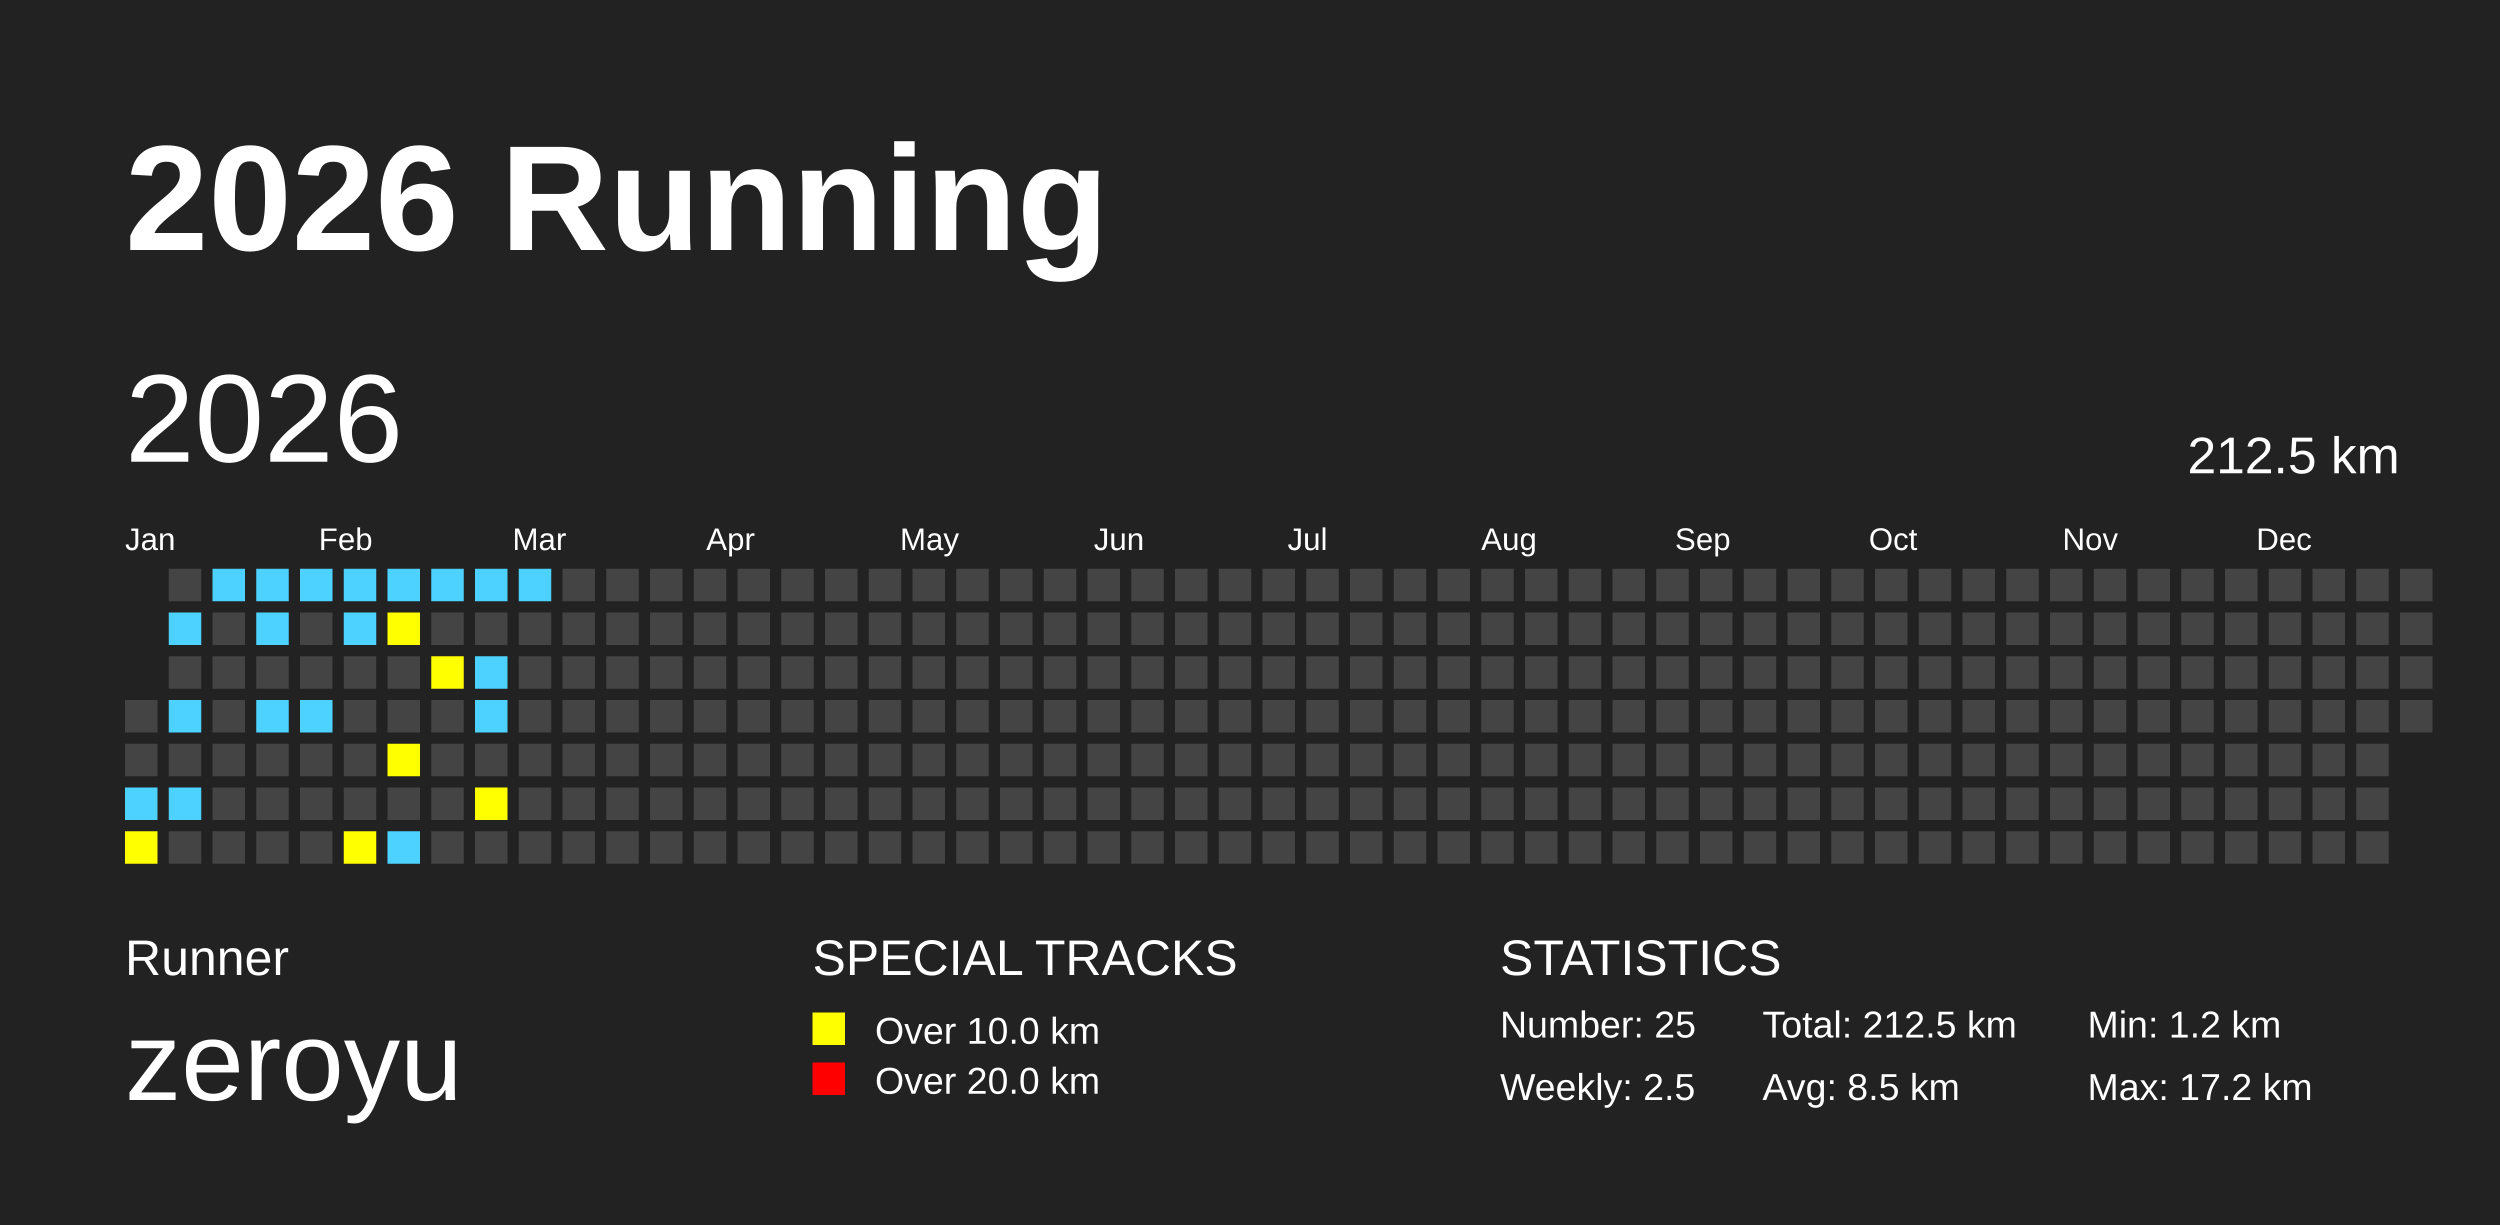
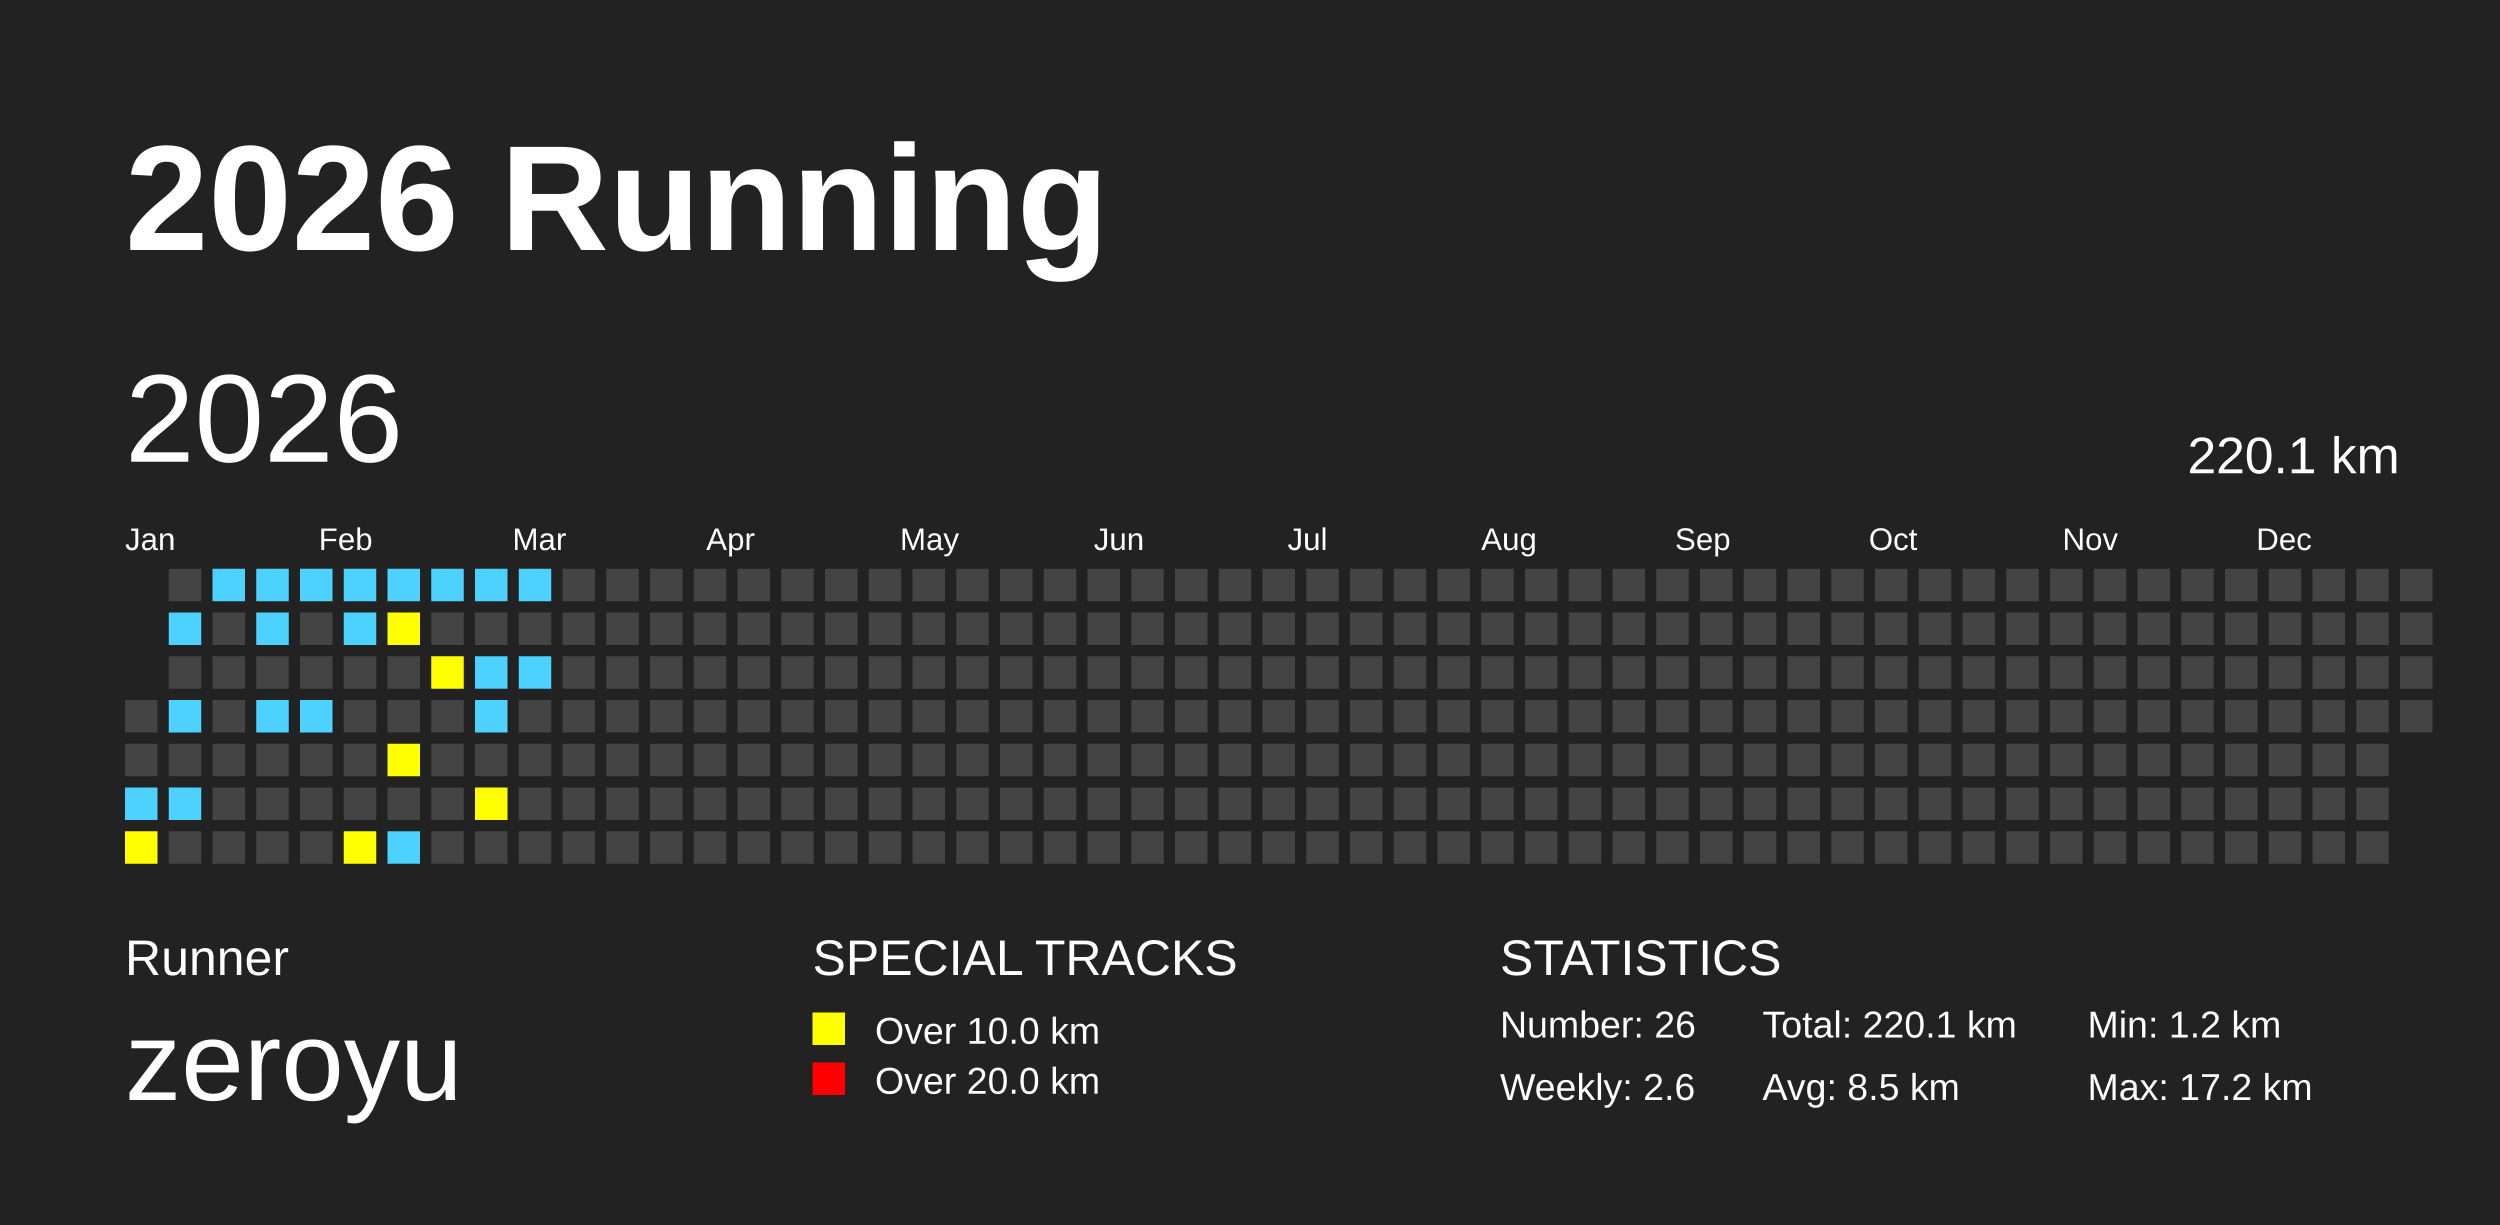
<svg xmlns="http://www.w3.org/2000/svg" baseProfile="full" height="98mm" version="1.1" viewBox="0,0,200,98" width="200mm">
  <defs />
  <rect fill="#222222" height="98" width="200" x="0" y="0" />
  <text fill="#FFFFFF" style="font-size:12px; font-family:Arial; font-weight:bold;" x="10" y="20">2026 Running</text>
  <text fill="#FFFFFF" style="font-size:4px; font-family:Arial" x="10" y="78">Runner</text>
  <text fill="#FFFFFF" style="font-size:9px; font-family:Arial" x="10" y="88">zeroyu</text>
  <text fill="#FFFFFF" style="font-size:4px; font-family:Arial" x="65" y="78">SPECIAL TRACKS</text>
  <rect fill="yellow" height="2.6" width="2.6" x="65" y="81" />
  <text fill="#FFFFFF" style="font-size:3px; font-family:Arial" x="70" y="83.5">Over 10.0 km</text>
  <rect fill="red" height="2.6" width="2.6" x="65" y="85" />
  <text fill="#FFFFFF" style="font-size:3px; font-family:Arial" x="70" y="87.5">Over 20.0 km</text>
  <text fill="#FFFFFF" style="font-size:4px; font-family:Arial" x="120" y="78">STATISTICS</text>
-   <text fill="#FFFFFF" style="font-size:3px; font-family:Arial" x="120" y="83">Number: 25</text>
-   <text fill="#FFFFFF" style="font-size:3px; font-family:Arial" x="120" y="88">Weekly: 2.5</text>
-   <text fill="#FFFFFF" style="font-size:3px; font-family:Arial" x="141" y="83">Total: 212.5 km</text>
+   <text fill="#FFFFFF" style="font-size:3px; font-family:Arial" x="120" y="83">Number: 26</text>
+   <text fill="#FFFFFF" style="font-size:3px; font-family:Arial" x="120" y="88">Weekly: 2.6</text>
+   <text fill="#FFFFFF" style="font-size:3px; font-family:Arial" x="141" y="83">Total: 220.1 km</text>
  <text fill="#FFFFFF" style="font-size:3px; font-family:Arial" x="141" y="88">Avg: 8.5 km</text>
  <text fill="#FFFFFF" style="font-size:3px; font-family:Arial" x="167" y="83">Min: 1.2 km</text>
  <text fill="#FFFFFF" style="font-size:3px; font-family:Arial" x="167" y="88">Max: 17.2 km</text>
  <text dominant-baseline="hanging" fill="#FFFFFF" style="font-size:10.0px; font-family:Arial;" x="10" y="30">2026</text>
-   <text dominant-baseline="hanging" fill="#FFFFFF" style="font-size:4.125px; font-family:Arial;" x="175" y="35">212.5 km</text>
+   <text dominant-baseline="hanging" fill="#FFFFFF" style="font-size:4.125px; font-family:Arial;" x="175" y="35">220.1 km</text>
  <text fill="#FFFFFF" style="font-size:2.5px; font-family:Arial" x="10.0" y="44">Jan</text>
  <text fill="#FFFFFF" style="font-size:2.5px; font-family:Arial" x="25.5" y="44">Feb</text>
  <text fill="#FFFFFF" style="font-size:2.5px; font-family:Arial" x="41.0" y="44">Mar</text>
  <text fill="#FFFFFF" style="font-size:2.5px; font-family:Arial" x="56.5" y="44">Apr</text>
  <text fill="#FFFFFF" style="font-size:2.5px; font-family:Arial" x="72.0" y="44">May</text>
  <text fill="#FFFFFF" style="font-size:2.5px; font-family:Arial" x="87.5" y="44">Jun</text>
  <text fill="#FFFFFF" style="font-size:2.5px; font-family:Arial" x="103.0" y="44">Jul</text>
  <text fill="#FFFFFF" style="font-size:2.5px; font-family:Arial" x="118.5" y="44">Aug</text>
  <text fill="#FFFFFF" style="font-size:2.5px; font-family:Arial" x="134.0" y="44">Sep</text>
  <text fill="#FFFFFF" style="font-size:2.5px; font-family:Arial" x="149.5" y="44">Oct</text>
  <text fill="#FFFFFF" style="font-size:2.5px; font-family:Arial" x="165.0" y="44">Nov</text>
  <text fill="#FFFFFF" style="font-size:2.5px; font-family:Arial" x="180.5" y="44">Dec</text>
  <rect fill="#444444" height="2.6" width="2.6" x="10.0" y="56.0" />
  <rect fill="#444444" height="2.6" width="2.6" x="10.0" y="59.5" />
  <rect fill="#4DD2FF" height="2.6" width="2.6" x="10.0" y="63.0" />
  <rect fill="yellow" height="2.6" width="2.6" x="10.0" y="66.5" />
  <rect fill="#444444" height="2.6" width="2.6" x="13.5" y="45.5" />
  <rect fill="#4DD2FF" height="2.6" width="2.6" x="13.5" y="49.0" />
  <rect fill="#444444" height="2.6" width="2.6" x="13.5" y="52.5" />
  <rect fill="#4DD2FF" height="2.6" width="2.6" x="13.5" y="56.0" />
  <rect fill="#444444" height="2.6" width="2.6" x="13.5" y="59.5" />
  <rect fill="#4DD2FF" height="2.6" width="2.6" x="13.5" y="63.0" />
  <rect fill="#444444" height="2.6" width="2.6" x="13.5" y="66.5" />
  <rect fill="#4DD2FF" height="2.6" width="2.6" x="17.0" y="45.5" />
  <rect fill="#444444" height="2.6" width="2.6" x="17.0" y="49.0" />
  <rect fill="#444444" height="2.6" width="2.6" x="17.0" y="52.5" />
  <rect fill="#444444" height="2.6" width="2.6" x="17.0" y="56.0" />
  <rect fill="#444444" height="2.6" width="2.6" x="17.0" y="59.5" />
  <rect fill="#444444" height="2.6" width="2.6" x="17.0" y="63.0" />
  <rect fill="#444444" height="2.6" width="2.6" x="17.0" y="66.5" />
  <rect fill="#4DD2FF" height="2.6" width="2.6" x="20.5" y="45.5" />
  <rect fill="#4DD2FF" height="2.6" width="2.6" x="20.5" y="49.0" />
  <rect fill="#444444" height="2.6" width="2.6" x="20.5" y="52.5" />
  <rect fill="#4DD2FF" height="2.6" width="2.6" x="20.5" y="56.0" />
  <rect fill="#444444" height="2.6" width="2.6" x="20.5" y="59.5" />
  <rect fill="#444444" height="2.6" width="2.6" x="20.5" y="63.0" />
  <rect fill="#444444" height="2.6" width="2.6" x="20.5" y="66.5" />
  <rect fill="#4DD2FF" height="2.6" width="2.6" x="24.0" y="45.5" />
  <rect fill="#444444" height="2.6" width="2.6" x="24.0" y="49.0" />
  <rect fill="#444444" height="2.6" width="2.6" x="24.0" y="52.5" />
  <rect fill="#4DD2FF" height="2.6" width="2.6" x="24.0" y="56.0" />
  <rect fill="#444444" height="2.6" width="2.6" x="24.0" y="59.5" />
  <rect fill="#444444" height="2.6" width="2.6" x="24.0" y="63.0" />
  <rect fill="#444444" height="2.6" width="2.6" x="24.0" y="66.5" />
  <rect fill="#4DD2FF" height="2.6" width="2.6" x="27.5" y="45.5" />
  <rect fill="#4DD2FF" height="2.6" width="2.6" x="27.5" y="49.0" />
  <rect fill="#444444" height="2.6" width="2.6" x="27.5" y="52.5" />
  <rect fill="#444444" height="2.6" width="2.6" x="27.5" y="56.0" />
  <rect fill="#444444" height="2.6" width="2.6" x="27.5" y="59.5" />
  <rect fill="#444444" height="2.6" width="2.6" x="27.5" y="63.0" />
  <rect fill="yellow" height="2.6" width="2.6" x="27.5" y="66.5" />
  <rect fill="#4DD2FF" height="2.6" width="2.6" x="31.0" y="45.5" />
  <rect fill="yellow" height="2.6" width="2.6" x="31.0" y="49.0" />
  <rect fill="#444444" height="2.6" width="2.6" x="31.0" y="52.5" />
  <rect fill="#444444" height="2.6" width="2.6" x="31.0" y="56.0" />
  <rect fill="yellow" height="2.6" width="2.6" x="31.0" y="59.5" />
  <rect fill="#444444" height="2.6" width="2.6" x="31.0" y="63.0" />
  <rect fill="#4DD2FF" height="2.6" width="2.6" x="31.0" y="66.5" />
  <rect fill="#4DD2FF" height="2.6" width="2.6" x="34.5" y="45.5" />
  <rect fill="#444444" height="2.6" width="2.6" x="34.5" y="49.0" />
  <rect fill="yellow" height="2.6" width="2.6" x="34.5" y="52.5" />
  <rect fill="#444444" height="2.6" width="2.6" x="34.5" y="56.0" />
  <rect fill="#444444" height="2.6" width="2.6" x="34.5" y="59.5" />
  <rect fill="#444444" height="2.6" width="2.6" x="34.5" y="63.0" />
  <rect fill="#444444" height="2.6" width="2.6" x="34.5" y="66.5" />
  <rect fill="#4DD2FF" height="2.6" width="2.6" x="38.0" y="45.5" />
  <rect fill="#444444" height="2.6" width="2.6" x="38.0" y="49.0" />
  <rect fill="#4DD2FF" height="2.6" width="2.6" x="38.0" y="52.5" />
  <rect fill="#4DD2FF" height="2.6" width="2.6" x="38.0" y="56.0" />
  <rect fill="#444444" height="2.6" width="2.6" x="38.0" y="59.5" />
  <rect fill="yellow" height="2.6" width="2.6" x="38.0" y="63.0" />
  <rect fill="#444444" height="2.6" width="2.6" x="38.0" y="66.5" />
  <rect fill="#4DD2FF" height="2.6" width="2.6" x="41.5" y="45.5" />
  <rect fill="#444444" height="2.6" width="2.6" x="41.5" y="49.0" />
-   <rect fill="#444444" height="2.6" width="2.6" x="41.5" y="52.5" />
+   <rect fill="#4DD2FF" height="2.6" width="2.6" x="41.5" y="52.5" />
  <rect fill="#444444" height="2.6" width="2.6" x="41.5" y="56.0" />
  <rect fill="#444444" height="2.6" width="2.6" x="41.5" y="59.5" />
  <rect fill="#444444" height="2.6" width="2.6" x="41.5" y="63.0" />
  <rect fill="#444444" height="2.6" width="2.6" x="41.5" y="66.5" />
  <rect fill="#444444" height="2.6" width="2.6" x="45.0" y="45.5" />
  <rect fill="#444444" height="2.6" width="2.6" x="45.0" y="49.0" />
  <rect fill="#444444" height="2.6" width="2.6" x="45.0" y="52.5" />
  <rect fill="#444444" height="2.6" width="2.6" x="45.0" y="56.0" />
  <rect fill="#444444" height="2.6" width="2.6" x="45.0" y="59.5" />
  <rect fill="#444444" height="2.6" width="2.6" x="45.0" y="63.0" />
  <rect fill="#444444" height="2.6" width="2.6" x="45.0" y="66.5" />
  <rect fill="#444444" height="2.6" width="2.6" x="48.5" y="45.5" />
  <rect fill="#444444" height="2.6" width="2.6" x="48.5" y="49.0" />
  <rect fill="#444444" height="2.6" width="2.6" x="48.5" y="52.5" />
  <rect fill="#444444" height="2.6" width="2.6" x="48.5" y="56.0" />
  <rect fill="#444444" height="2.6" width="2.6" x="48.5" y="59.5" />
  <rect fill="#444444" height="2.6" width="2.6" x="48.5" y="63.0" />
  <rect fill="#444444" height="2.6" width="2.6" x="48.5" y="66.5" />
  <rect fill="#444444" height="2.6" width="2.6" x="52.0" y="45.5" />
  <rect fill="#444444" height="2.6" width="2.6" x="52.0" y="49.0" />
  <rect fill="#444444" height="2.6" width="2.6" x="52.0" y="52.5" />
  <rect fill="#444444" height="2.6" width="2.6" x="52.0" y="56.0" />
  <rect fill="#444444" height="2.6" width="2.6" x="52.0" y="59.5" />
  <rect fill="#444444" height="2.6" width="2.6" x="52.0" y="63.0" />
  <rect fill="#444444" height="2.6" width="2.6" x="52.0" y="66.5" />
  <rect fill="#444444" height="2.6" width="2.6" x="55.5" y="45.5" />
  <rect fill="#444444" height="2.6" width="2.6" x="55.5" y="49.0" />
  <rect fill="#444444" height="2.6" width="2.6" x="55.5" y="52.5" />
  <rect fill="#444444" height="2.6" width="2.6" x="55.5" y="56.0" />
  <rect fill="#444444" height="2.6" width="2.6" x="55.5" y="59.5" />
  <rect fill="#444444" height="2.6" width="2.6" x="55.5" y="63.0" />
  <rect fill="#444444" height="2.6" width="2.6" x="55.5" y="66.5" />
  <rect fill="#444444" height="2.6" width="2.6" x="59.0" y="45.5" />
  <rect fill="#444444" height="2.6" width="2.6" x="59.0" y="49.0" />
  <rect fill="#444444" height="2.6" width="2.6" x="59.0" y="52.5" />
  <rect fill="#444444" height="2.6" width="2.6" x="59.0" y="56.0" />
  <rect fill="#444444" height="2.6" width="2.6" x="59.0" y="59.5" />
  <rect fill="#444444" height="2.6" width="2.6" x="59.0" y="63.0" />
  <rect fill="#444444" height="2.6" width="2.6" x="59.0" y="66.5" />
  <rect fill="#444444" height="2.6" width="2.6" x="62.5" y="45.5" />
  <rect fill="#444444" height="2.6" width="2.6" x="62.5" y="49.0" />
  <rect fill="#444444" height="2.6" width="2.6" x="62.5" y="52.5" />
  <rect fill="#444444" height="2.6" width="2.6" x="62.5" y="56.0" />
  <rect fill="#444444" height="2.6" width="2.6" x="62.5" y="59.5" />
  <rect fill="#444444" height="2.6" width="2.6" x="62.5" y="63.0" />
  <rect fill="#444444" height="2.6" width="2.6" x="62.5" y="66.5" />
  <rect fill="#444444" height="2.6" width="2.6" x="66.0" y="45.5" />
  <rect fill="#444444" height="2.6" width="2.6" x="66.0" y="49.0" />
  <rect fill="#444444" height="2.6" width="2.6" x="66.0" y="52.5" />
  <rect fill="#444444" height="2.6" width="2.6" x="66.0" y="56.0" />
  <rect fill="#444444" height="2.6" width="2.6" x="66.0" y="59.5" />
  <rect fill="#444444" height="2.6" width="2.6" x="66.0" y="63.0" />
  <rect fill="#444444" height="2.6" width="2.6" x="66.0" y="66.5" />
  <rect fill="#444444" height="2.6" width="2.6" x="69.5" y="45.5" />
  <rect fill="#444444" height="2.6" width="2.6" x="69.5" y="49.0" />
  <rect fill="#444444" height="2.6" width="2.6" x="69.5" y="52.5" />
  <rect fill="#444444" height="2.6" width="2.6" x="69.5" y="56.0" />
  <rect fill="#444444" height="2.6" width="2.6" x="69.5" y="59.5" />
  <rect fill="#444444" height="2.6" width="2.6" x="69.5" y="63.0" />
  <rect fill="#444444" height="2.6" width="2.6" x="69.5" y="66.5" />
  <rect fill="#444444" height="2.6" width="2.6" x="73.0" y="45.5" />
  <rect fill="#444444" height="2.6" width="2.6" x="73.0" y="49.0" />
  <rect fill="#444444" height="2.6" width="2.6" x="73.0" y="52.5" />
  <rect fill="#444444" height="2.6" width="2.6" x="73.0" y="56.0" />
  <rect fill="#444444" height="2.6" width="2.6" x="73.0" y="59.5" />
  <rect fill="#444444" height="2.6" width="2.6" x="73.0" y="63.0" />
  <rect fill="#444444" height="2.6" width="2.6" x="73.0" y="66.5" />
  <rect fill="#444444" height="2.6" width="2.6" x="76.5" y="45.5" />
  <rect fill="#444444" height="2.6" width="2.6" x="76.5" y="49.0" />
  <rect fill="#444444" height="2.6" width="2.6" x="76.5" y="52.5" />
  <rect fill="#444444" height="2.6" width="2.6" x="76.5" y="56.0" />
  <rect fill="#444444" height="2.6" width="2.6" x="76.5" y="59.5" />
  <rect fill="#444444" height="2.6" width="2.6" x="76.5" y="63.0" />
  <rect fill="#444444" height="2.6" width="2.6" x="76.5" y="66.5" />
  <rect fill="#444444" height="2.6" width="2.6" x="80.0" y="45.5" />
  <rect fill="#444444" height="2.6" width="2.6" x="80.0" y="49.0" />
  <rect fill="#444444" height="2.6" width="2.6" x="80.0" y="52.5" />
  <rect fill="#444444" height="2.6" width="2.6" x="80.0" y="56.0" />
  <rect fill="#444444" height="2.6" width="2.6" x="80.0" y="59.5" />
  <rect fill="#444444" height="2.6" width="2.6" x="80.0" y="63.0" />
  <rect fill="#444444" height="2.6" width="2.6" x="80.0" y="66.5" />
  <rect fill="#444444" height="2.6" width="2.6" x="83.5" y="45.5" />
  <rect fill="#444444" height="2.6" width="2.6" x="83.5" y="49.0" />
  <rect fill="#444444" height="2.6" width="2.6" x="83.5" y="52.5" />
  <rect fill="#444444" height="2.6" width="2.6" x="83.5" y="56.0" />
  <rect fill="#444444" height="2.6" width="2.6" x="83.5" y="59.5" />
  <rect fill="#444444" height="2.6" width="2.6" x="83.5" y="63.0" />
  <rect fill="#444444" height="2.6" width="2.6" x="83.5" y="66.5" />
  <rect fill="#444444" height="2.6" width="2.6" x="87.0" y="45.5" />
  <rect fill="#444444" height="2.6" width="2.6" x="87.0" y="49.0" />
  <rect fill="#444444" height="2.6" width="2.6" x="87.0" y="52.5" />
  <rect fill="#444444" height="2.6" width="2.6" x="87.0" y="56.0" />
  <rect fill="#444444" height="2.6" width="2.6" x="87.0" y="59.5" />
  <rect fill="#444444" height="2.6" width="2.6" x="87.0" y="63.0" />
  <rect fill="#444444" height="2.6" width="2.6" x="87.0" y="66.5" />
  <rect fill="#444444" height="2.6" width="2.6" x="90.5" y="45.5" />
  <rect fill="#444444" height="2.6" width="2.6" x="90.5" y="49.0" />
  <rect fill="#444444" height="2.6" width="2.6" x="90.5" y="52.5" />
  <rect fill="#444444" height="2.6" width="2.6" x="90.5" y="56.0" />
  <rect fill="#444444" height="2.6" width="2.6" x="90.5" y="59.5" />
  <rect fill="#444444" height="2.6" width="2.6" x="90.5" y="63.0" />
  <rect fill="#444444" height="2.6" width="2.6" x="90.5" y="66.5" />
  <rect fill="#444444" height="2.6" width="2.6" x="94.0" y="45.5" />
  <rect fill="#444444" height="2.6" width="2.6" x="94.0" y="49.0" />
  <rect fill="#444444" height="2.6" width="2.6" x="94.0" y="52.5" />
  <rect fill="#444444" height="2.6" width="2.6" x="94.0" y="56.0" />
  <rect fill="#444444" height="2.6" width="2.6" x="94.0" y="59.5" />
  <rect fill="#444444" height="2.6" width="2.6" x="94.0" y="63.0" />
  <rect fill="#444444" height="2.6" width="2.6" x="94.0" y="66.5" />
  <rect fill="#444444" height="2.6" width="2.6" x="97.5" y="45.5" />
  <rect fill="#444444" height="2.6" width="2.6" x="97.5" y="49.0" />
  <rect fill="#444444" height="2.6" width="2.6" x="97.5" y="52.5" />
  <rect fill="#444444" height="2.6" width="2.6" x="97.5" y="56.0" />
  <rect fill="#444444" height="2.6" width="2.6" x="97.5" y="59.5" />
  <rect fill="#444444" height="2.6" width="2.6" x="97.5" y="63.0" />
  <rect fill="#444444" height="2.6" width="2.6" x="97.5" y="66.5" />
  <rect fill="#444444" height="2.6" width="2.6" x="101.0" y="45.5" />
  <rect fill="#444444" height="2.6" width="2.6" x="101.0" y="49.0" />
  <rect fill="#444444" height="2.6" width="2.6" x="101.0" y="52.5" />
  <rect fill="#444444" height="2.6" width="2.6" x="101.0" y="56.0" />
  <rect fill="#444444" height="2.6" width="2.6" x="101.0" y="59.5" />
  <rect fill="#444444" height="2.6" width="2.6" x="101.0" y="63.0" />
  <rect fill="#444444" height="2.6" width="2.6" x="101.0" y="66.5" />
  <rect fill="#444444" height="2.6" width="2.6" x="104.5" y="45.5" />
  <rect fill="#444444" height="2.6" width="2.6" x="104.5" y="49.0" />
  <rect fill="#444444" height="2.6" width="2.6" x="104.5" y="52.5" />
  <rect fill="#444444" height="2.6" width="2.6" x="104.5" y="56.0" />
  <rect fill="#444444" height="2.6" width="2.6" x="104.5" y="59.5" />
  <rect fill="#444444" height="2.6" width="2.6" x="104.5" y="63.0" />
  <rect fill="#444444" height="2.6" width="2.6" x="104.5" y="66.5" />
  <rect fill="#444444" height="2.6" width="2.6" x="108.0" y="45.5" />
  <rect fill="#444444" height="2.6" width="2.6" x="108.0" y="49.0" />
  <rect fill="#444444" height="2.6" width="2.6" x="108.0" y="52.5" />
  <rect fill="#444444" height="2.6" width="2.6" x="108.0" y="56.0" />
  <rect fill="#444444" height="2.6" width="2.6" x="108.0" y="59.5" />
  <rect fill="#444444" height="2.6" width="2.6" x="108.0" y="63.0" />
  <rect fill="#444444" height="2.6" width="2.6" x="108.0" y="66.5" />
  <rect fill="#444444" height="2.6" width="2.6" x="111.5" y="45.5" />
  <rect fill="#444444" height="2.6" width="2.6" x="111.5" y="49.0" />
  <rect fill="#444444" height="2.6" width="2.6" x="111.5" y="52.5" />
  <rect fill="#444444" height="2.6" width="2.6" x="111.5" y="56.0" />
  <rect fill="#444444" height="2.6" width="2.6" x="111.5" y="59.5" />
  <rect fill="#444444" height="2.6" width="2.6" x="111.5" y="63.0" />
  <rect fill="#444444" height="2.6" width="2.6" x="111.5" y="66.5" />
  <rect fill="#444444" height="2.6" width="2.6" x="115.0" y="45.5" />
  <rect fill="#444444" height="2.6" width="2.6" x="115.0" y="49.0" />
  <rect fill="#444444" height="2.6" width="2.6" x="115.0" y="52.5" />
  <rect fill="#444444" height="2.6" width="2.6" x="115.0" y="56.0" />
  <rect fill="#444444" height="2.6" width="2.6" x="115.0" y="59.5" />
  <rect fill="#444444" height="2.6" width="2.6" x="115.0" y="63.0" />
  <rect fill="#444444" height="2.6" width="2.6" x="115.0" y="66.5" />
  <rect fill="#444444" height="2.6" width="2.6" x="118.5" y="45.5" />
  <rect fill="#444444" height="2.6" width="2.6" x="118.5" y="49.0" />
  <rect fill="#444444" height="2.6" width="2.6" x="118.5" y="52.5" />
  <rect fill="#444444" height="2.6" width="2.6" x="118.5" y="56.0" />
  <rect fill="#444444" height="2.6" width="2.6" x="118.5" y="59.5" />
  <rect fill="#444444" height="2.6" width="2.6" x="118.5" y="63.0" />
  <rect fill="#444444" height="2.6" width="2.6" x="118.5" y="66.5" />
  <rect fill="#444444" height="2.6" width="2.6" x="122.0" y="45.5" />
  <rect fill="#444444" height="2.6" width="2.6" x="122.0" y="49.0" />
  <rect fill="#444444" height="2.6" width="2.6" x="122.0" y="52.5" />
  <rect fill="#444444" height="2.6" width="2.6" x="122.0" y="56.0" />
  <rect fill="#444444" height="2.6" width="2.6" x="122.0" y="59.5" />
  <rect fill="#444444" height="2.6" width="2.6" x="122.0" y="63.0" />
  <rect fill="#444444" height="2.6" width="2.6" x="122.0" y="66.5" />
  <rect fill="#444444" height="2.6" width="2.6" x="125.5" y="45.5" />
  <rect fill="#444444" height="2.6" width="2.6" x="125.5" y="49.0" />
  <rect fill="#444444" height="2.6" width="2.6" x="125.5" y="52.5" />
  <rect fill="#444444" height="2.6" width="2.6" x="125.5" y="56.0" />
  <rect fill="#444444" height="2.6" width="2.6" x="125.5" y="59.5" />
  <rect fill="#444444" height="2.6" width="2.6" x="125.5" y="63.0" />
  <rect fill="#444444" height="2.6" width="2.6" x="125.5" y="66.5" />
  <rect fill="#444444" height="2.6" width="2.6" x="129.0" y="45.5" />
  <rect fill="#444444" height="2.6" width="2.6" x="129.0" y="49.0" />
  <rect fill="#444444" height="2.6" width="2.6" x="129.0" y="52.5" />
  <rect fill="#444444" height="2.6" width="2.6" x="129.0" y="56.0" />
  <rect fill="#444444" height="2.6" width="2.6" x="129.0" y="59.5" />
  <rect fill="#444444" height="2.6" width="2.6" x="129.0" y="63.0" />
  <rect fill="#444444" height="2.6" width="2.6" x="129.0" y="66.5" />
  <rect fill="#444444" height="2.6" width="2.6" x="132.5" y="45.5" />
  <rect fill="#444444" height="2.6" width="2.6" x="132.5" y="49.0" />
  <rect fill="#444444" height="2.6" width="2.6" x="132.5" y="52.5" />
  <rect fill="#444444" height="2.6" width="2.6" x="132.5" y="56.0" />
  <rect fill="#444444" height="2.6" width="2.6" x="132.5" y="59.5" />
  <rect fill="#444444" height="2.6" width="2.6" x="132.5" y="63.0" />
  <rect fill="#444444" height="2.6" width="2.6" x="132.5" y="66.5" />
  <rect fill="#444444" height="2.6" width="2.6" x="136.0" y="45.5" />
  <rect fill="#444444" height="2.6" width="2.6" x="136.0" y="49.0" />
  <rect fill="#444444" height="2.6" width="2.6" x="136.0" y="52.5" />
  <rect fill="#444444" height="2.6" width="2.6" x="136.0" y="56.0" />
  <rect fill="#444444" height="2.6" width="2.6" x="136.0" y="59.5" />
  <rect fill="#444444" height="2.6" width="2.6" x="136.0" y="63.0" />
  <rect fill="#444444" height="2.6" width="2.6" x="136.0" y="66.5" />
  <rect fill="#444444" height="2.6" width="2.6" x="139.5" y="45.5" />
  <rect fill="#444444" height="2.6" width="2.6" x="139.5" y="49.0" />
  <rect fill="#444444" height="2.6" width="2.6" x="139.5" y="52.5" />
  <rect fill="#444444" height="2.6" width="2.6" x="139.5" y="56.0" />
  <rect fill="#444444" height="2.6" width="2.6" x="139.5" y="59.5" />
  <rect fill="#444444" height="2.6" width="2.6" x="139.5" y="63.0" />
  <rect fill="#444444" height="2.6" width="2.6" x="139.5" y="66.5" />
  <rect fill="#444444" height="2.6" width="2.6" x="143.0" y="45.5" />
  <rect fill="#444444" height="2.6" width="2.6" x="143.0" y="49.0" />
  <rect fill="#444444" height="2.6" width="2.6" x="143.0" y="52.5" />
  <rect fill="#444444" height="2.6" width="2.6" x="143.0" y="56.0" />
  <rect fill="#444444" height="2.6" width="2.6" x="143.0" y="59.5" />
  <rect fill="#444444" height="2.6" width="2.6" x="143.0" y="63.0" />
  <rect fill="#444444" height="2.6" width="2.6" x="143.0" y="66.5" />
  <rect fill="#444444" height="2.6" width="2.6" x="146.5" y="45.5" />
  <rect fill="#444444" height="2.6" width="2.6" x="146.5" y="49.0" />
  <rect fill="#444444" height="2.6" width="2.6" x="146.5" y="52.5" />
  <rect fill="#444444" height="2.6" width="2.6" x="146.5" y="56.0" />
  <rect fill="#444444" height="2.6" width="2.6" x="146.5" y="59.5" />
  <rect fill="#444444" height="2.6" width="2.6" x="146.5" y="63.0" />
  <rect fill="#444444" height="2.6" width="2.6" x="146.5" y="66.5" />
  <rect fill="#444444" height="2.6" width="2.6" x="150.0" y="45.5" />
  <rect fill="#444444" height="2.6" width="2.6" x="150.0" y="49.0" />
  <rect fill="#444444" height="2.6" width="2.6" x="150.0" y="52.5" />
  <rect fill="#444444" height="2.6" width="2.6" x="150.0" y="56.0" />
  <rect fill="#444444" height="2.6" width="2.6" x="150.0" y="59.5" />
  <rect fill="#444444" height="2.6" width="2.6" x="150.0" y="63.0" />
  <rect fill="#444444" height="2.6" width="2.6" x="150.0" y="66.5" />
  <rect fill="#444444" height="2.6" width="2.6" x="153.5" y="45.5" />
  <rect fill="#444444" height="2.6" width="2.6" x="153.5" y="49.0" />
  <rect fill="#444444" height="2.6" width="2.6" x="153.5" y="52.5" />
  <rect fill="#444444" height="2.6" width="2.6" x="153.5" y="56.0" />
  <rect fill="#444444" height="2.6" width="2.6" x="153.5" y="59.5" />
  <rect fill="#444444" height="2.6" width="2.6" x="153.5" y="63.0" />
  <rect fill="#444444" height="2.6" width="2.6" x="153.5" y="66.5" />
  <rect fill="#444444" height="2.6" width="2.6" x="157.0" y="45.5" />
  <rect fill="#444444" height="2.6" width="2.6" x="157.0" y="49.0" />
  <rect fill="#444444" height="2.6" width="2.6" x="157.0" y="52.5" />
  <rect fill="#444444" height="2.6" width="2.6" x="157.0" y="56.0" />
  <rect fill="#444444" height="2.6" width="2.6" x="157.0" y="59.5" />
  <rect fill="#444444" height="2.6" width="2.6" x="157.0" y="63.0" />
  <rect fill="#444444" height="2.6" width="2.6" x="157.0" y="66.5" />
  <rect fill="#444444" height="2.6" width="2.6" x="160.5" y="45.5" />
  <rect fill="#444444" height="2.6" width="2.6" x="160.5" y="49.0" />
  <rect fill="#444444" height="2.6" width="2.6" x="160.5" y="52.5" />
  <rect fill="#444444" height="2.6" width="2.6" x="160.5" y="56.0" />
  <rect fill="#444444" height="2.6" width="2.6" x="160.5" y="59.5" />
  <rect fill="#444444" height="2.6" width="2.6" x="160.5" y="63.0" />
  <rect fill="#444444" height="2.6" width="2.6" x="160.5" y="66.5" />
  <rect fill="#444444" height="2.6" width="2.6" x="164.0" y="45.5" />
  <rect fill="#444444" height="2.6" width="2.6" x="164.0" y="49.0" />
  <rect fill="#444444" height="2.6" width="2.6" x="164.0" y="52.5" />
  <rect fill="#444444" height="2.6" width="2.6" x="164.0" y="56.0" />
  <rect fill="#444444" height="2.6" width="2.6" x="164.0" y="59.5" />
  <rect fill="#444444" height="2.6" width="2.6" x="164.0" y="63.0" />
  <rect fill="#444444" height="2.6" width="2.6" x="164.0" y="66.5" />
  <rect fill="#444444" height="2.6" width="2.6" x="167.5" y="45.5" />
  <rect fill="#444444" height="2.6" width="2.6" x="167.5" y="49.0" />
  <rect fill="#444444" height="2.6" width="2.6" x="167.5" y="52.5" />
  <rect fill="#444444" height="2.6" width="2.6" x="167.5" y="56.0" />
  <rect fill="#444444" height="2.6" width="2.6" x="167.5" y="59.5" />
  <rect fill="#444444" height="2.6" width="2.6" x="167.5" y="63.0" />
  <rect fill="#444444" height="2.6" width="2.6" x="167.5" y="66.5" />
  <rect fill="#444444" height="2.6" width="2.6" x="171.0" y="45.5" />
  <rect fill="#444444" height="2.6" width="2.6" x="171.0" y="49.0" />
  <rect fill="#444444" height="2.6" width="2.6" x="171.0" y="52.5" />
  <rect fill="#444444" height="2.6" width="2.6" x="171.0" y="56.0" />
  <rect fill="#444444" height="2.6" width="2.6" x="171.0" y="59.5" />
  <rect fill="#444444" height="2.6" width="2.6" x="171.0" y="63.0" />
  <rect fill="#444444" height="2.6" width="2.6" x="171.0" y="66.5" />
  <rect fill="#444444" height="2.6" width="2.6" x="174.5" y="45.5" />
  <rect fill="#444444" height="2.6" width="2.6" x="174.5" y="49.0" />
  <rect fill="#444444" height="2.6" width="2.6" x="174.5" y="52.5" />
  <rect fill="#444444" height="2.6" width="2.6" x="174.5" y="56.0" />
  <rect fill="#444444" height="2.6" width="2.6" x="174.5" y="59.5" />
  <rect fill="#444444" height="2.6" width="2.6" x="174.5" y="63.0" />
  <rect fill="#444444" height="2.6" width="2.6" x="174.5" y="66.5" />
  <rect fill="#444444" height="2.6" width="2.6" x="178.0" y="45.5" />
  <rect fill="#444444" height="2.6" width="2.6" x="178.0" y="49.0" />
  <rect fill="#444444" height="2.6" width="2.6" x="178.0" y="52.5" />
  <rect fill="#444444" height="2.6" width="2.6" x="178.0" y="56.0" />
  <rect fill="#444444" height="2.6" width="2.6" x="178.0" y="59.5" />
  <rect fill="#444444" height="2.6" width="2.6" x="178.0" y="63.0" />
  <rect fill="#444444" height="2.6" width="2.6" x="178.0" y="66.5" />
  <rect fill="#444444" height="2.6" width="2.6" x="181.5" y="45.5" />
  <rect fill="#444444" height="2.6" width="2.6" x="181.5" y="49.0" />
  <rect fill="#444444" height="2.6" width="2.6" x="181.5" y="52.5" />
  <rect fill="#444444" height="2.6" width="2.6" x="181.5" y="56.0" />
  <rect fill="#444444" height="2.6" width="2.6" x="181.5" y="59.5" />
  <rect fill="#444444" height="2.6" width="2.6" x="181.5" y="63.0" />
  <rect fill="#444444" height="2.6" width="2.6" x="181.5" y="66.5" />
  <rect fill="#444444" height="2.6" width="2.6" x="185.0" y="45.5" />
  <rect fill="#444444" height="2.6" width="2.6" x="185.0" y="49.0" />
  <rect fill="#444444" height="2.6" width="2.6" x="185.0" y="52.5" />
  <rect fill="#444444" height="2.6" width="2.6" x="185.0" y="56.0" />
  <rect fill="#444444" height="2.6" width="2.6" x="185.0" y="59.5" />
  <rect fill="#444444" height="2.6" width="2.6" x="185.0" y="63.0" />
  <rect fill="#444444" height="2.6" width="2.6" x="185.0" y="66.5" />
  <rect fill="#444444" height="2.6" width="2.6" x="188.5" y="45.5" />
  <rect fill="#444444" height="2.6" width="2.6" x="188.5" y="49.0" />
  <rect fill="#444444" height="2.6" width="2.6" x="188.5" y="52.5" />
  <rect fill="#444444" height="2.6" width="2.6" x="188.5" y="56.0" />
  <rect fill="#444444" height="2.6" width="2.6" x="188.5" y="59.5" />
  <rect fill="#444444" height="2.6" width="2.6" x="188.5" y="63.0" />
  <rect fill="#444444" height="2.6" width="2.6" x="188.5" y="66.5" />
  <rect fill="#444444" height="2.6" width="2.6" x="192.0" y="45.5" />
  <rect fill="#444444" height="2.6" width="2.6" x="192.0" y="49.0" />
  <rect fill="#444444" height="2.6" width="2.6" x="192.0" y="52.5" />
  <rect fill="#444444" height="2.6" width="2.6" x="192.0" y="56.0" />
</svg>
